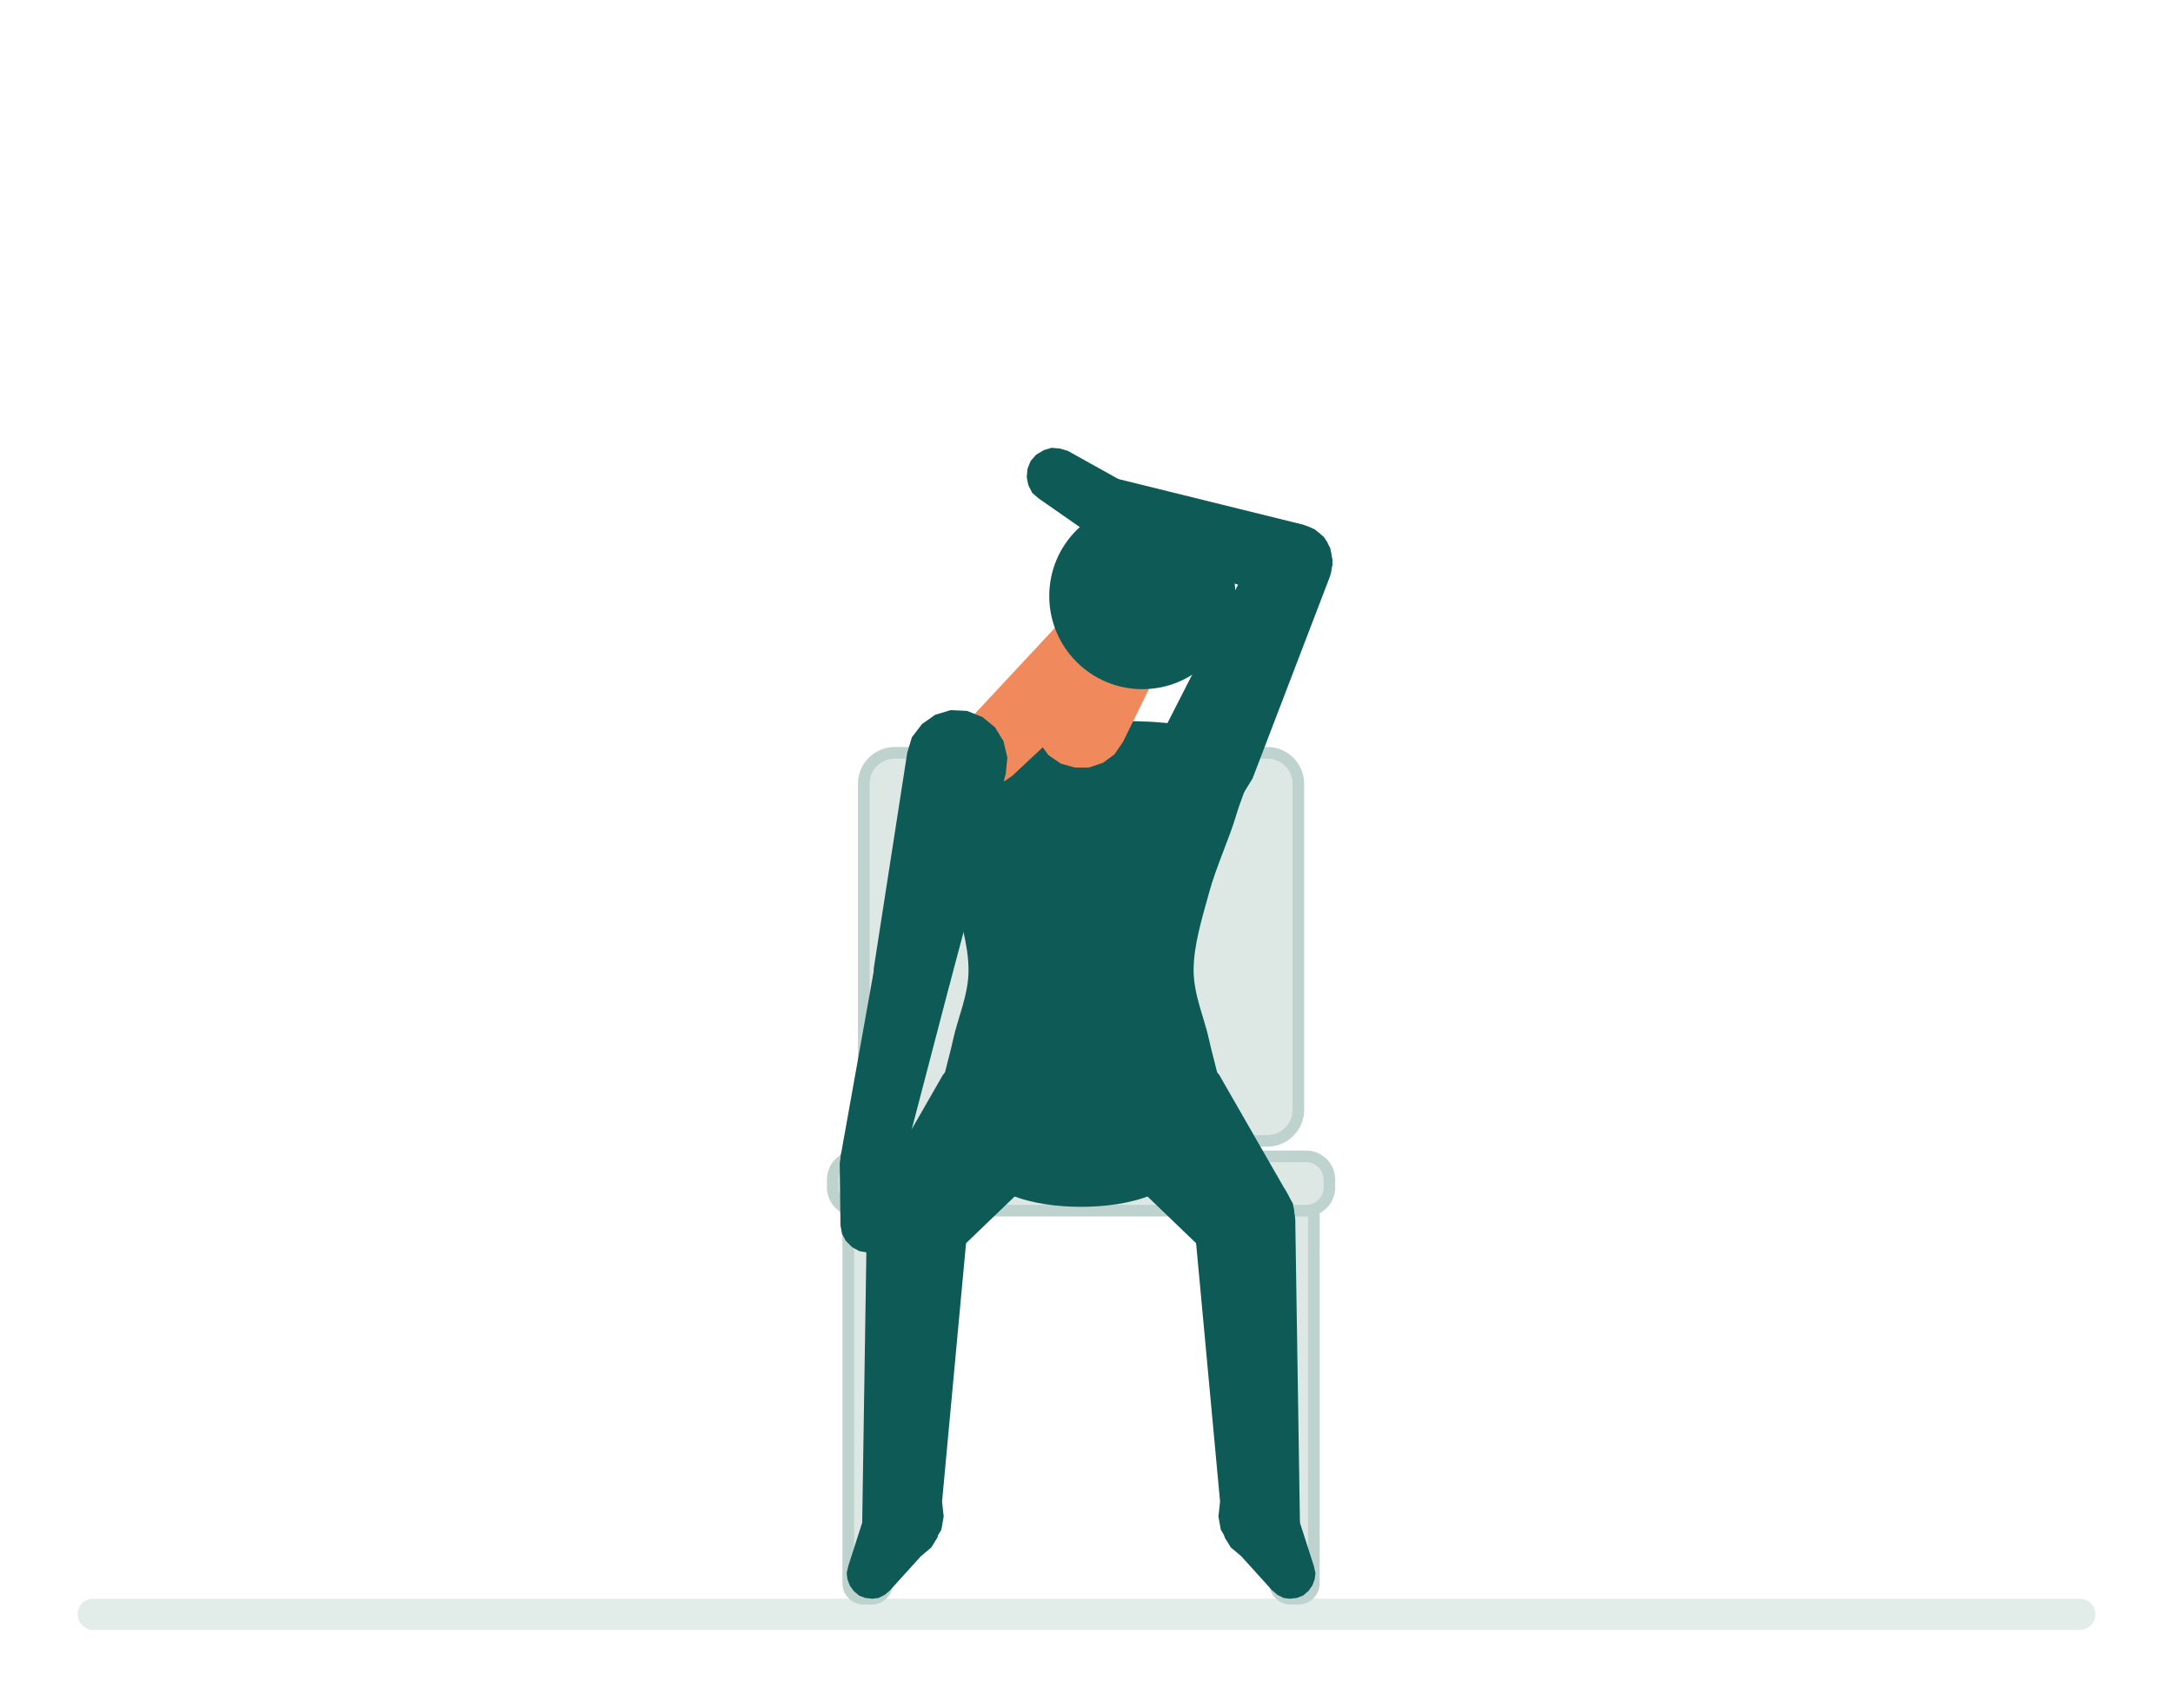
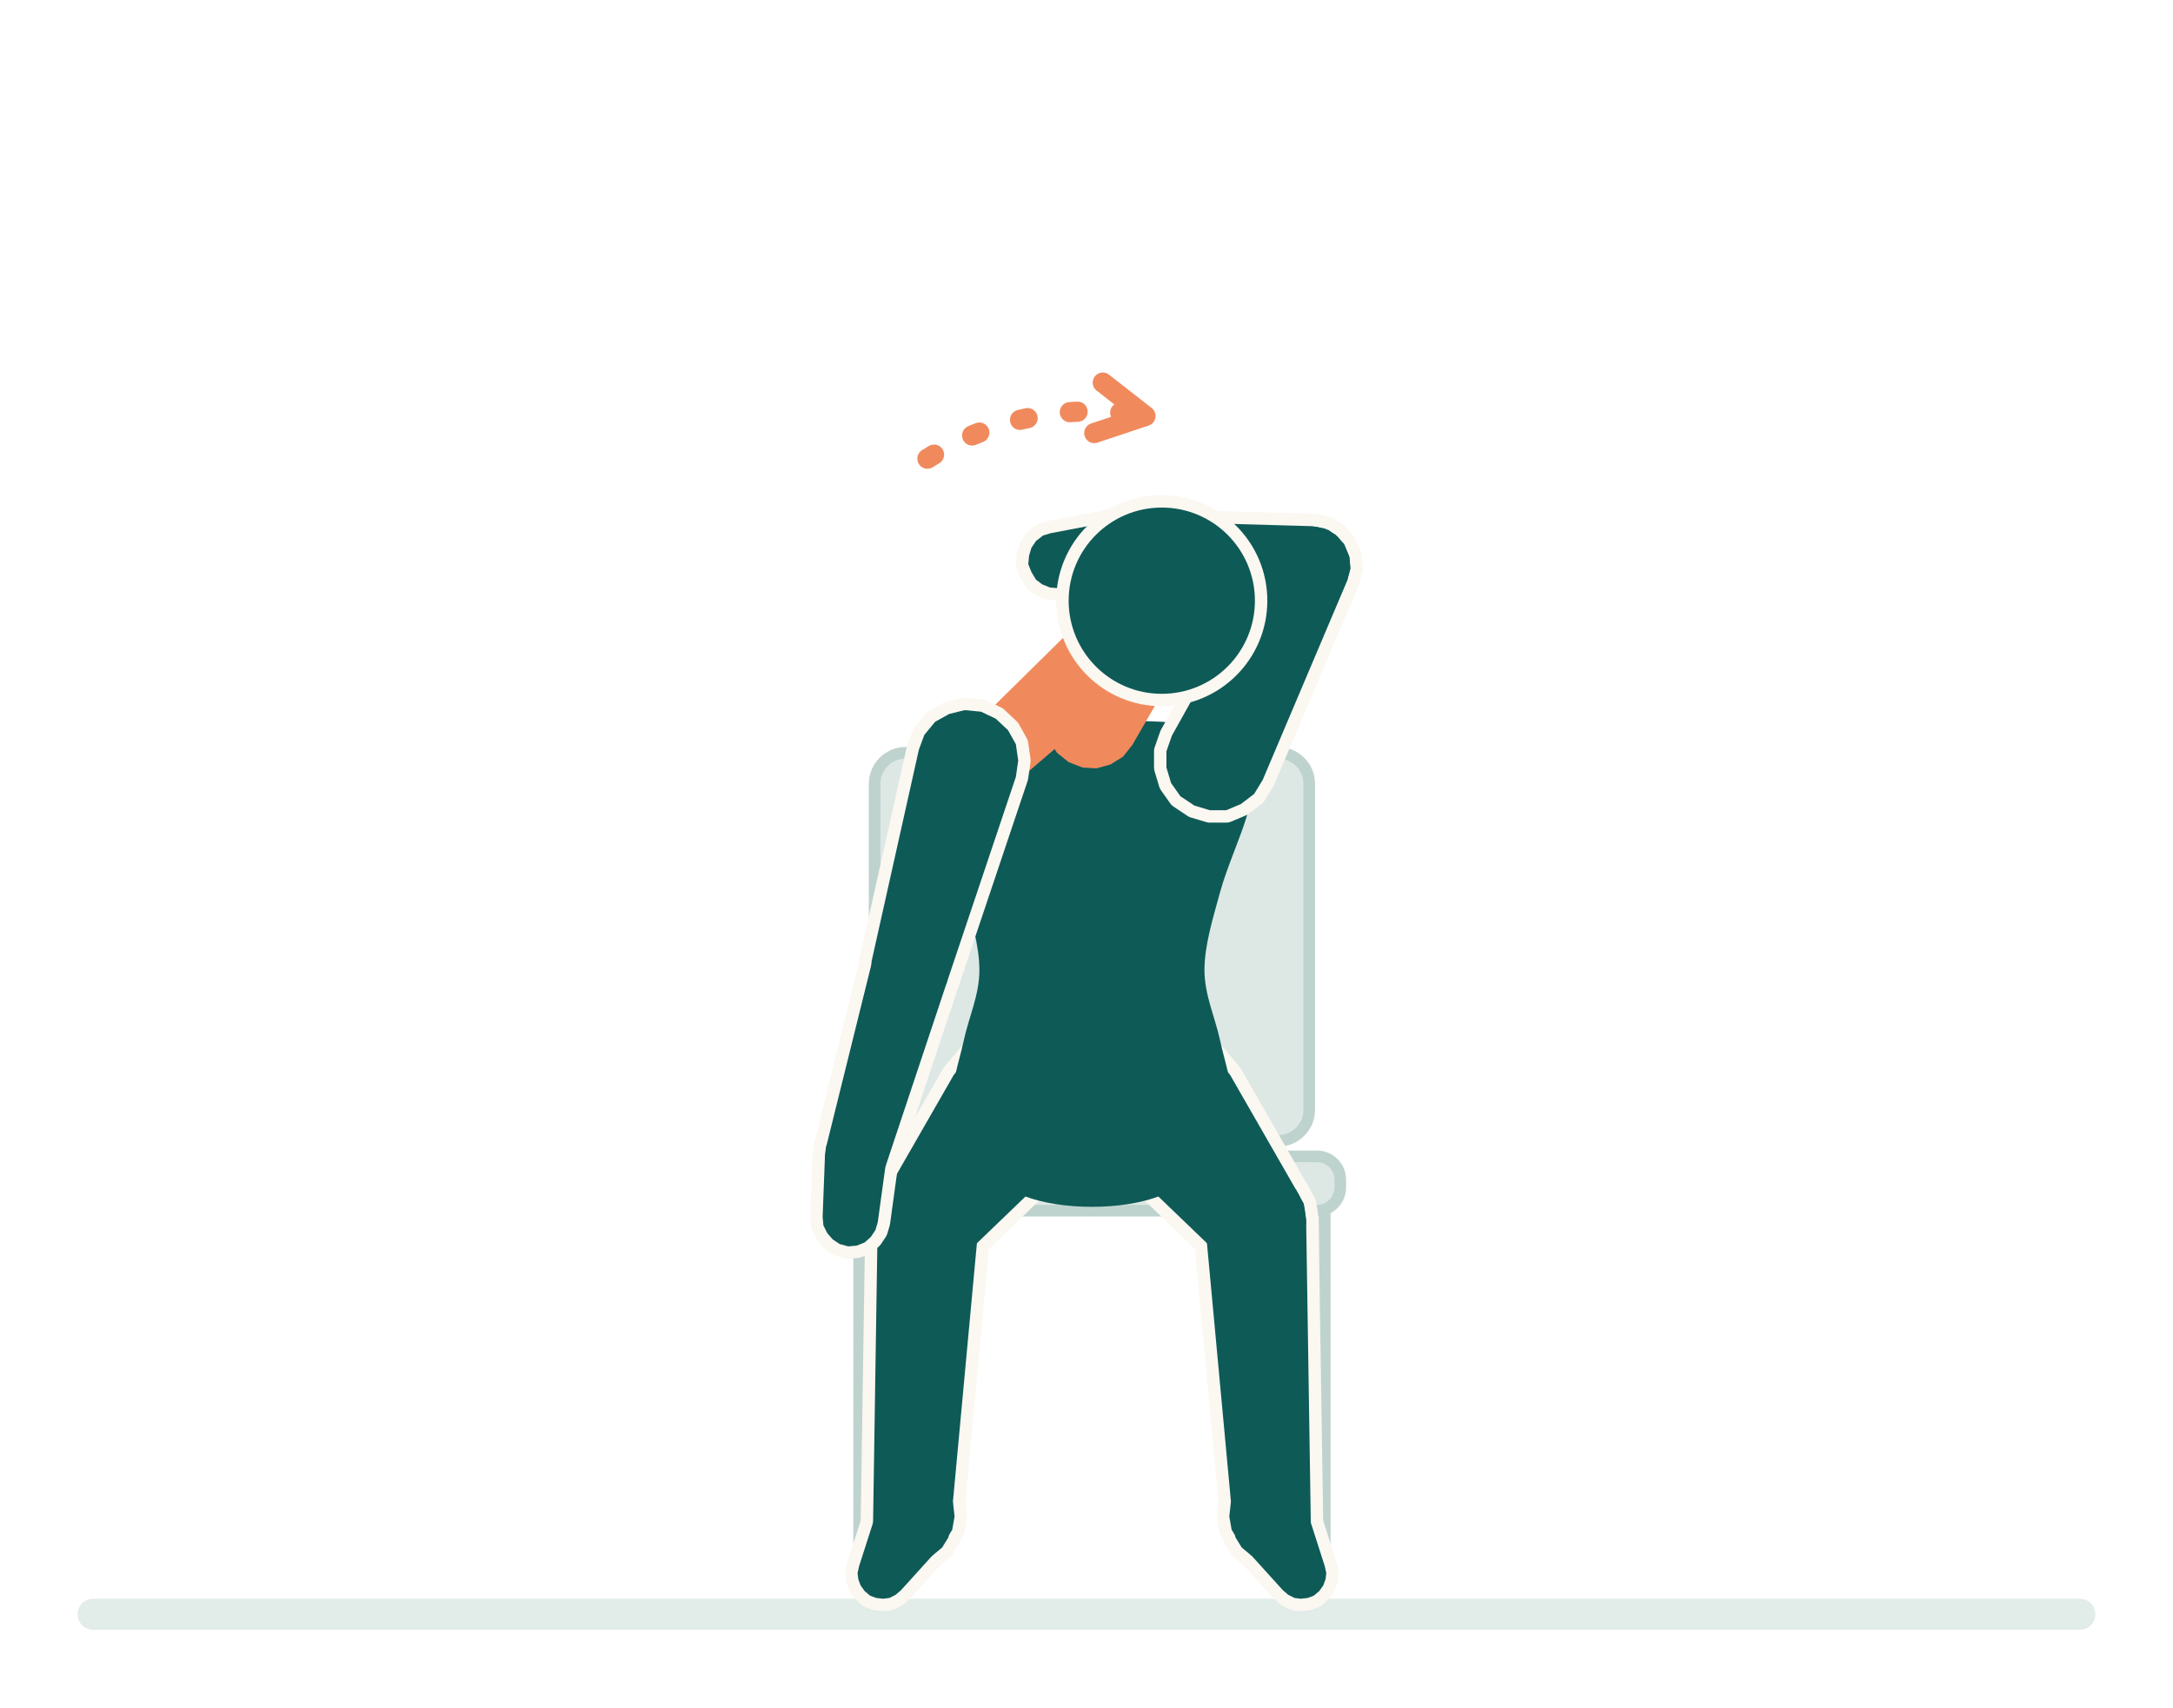
- <svg xmlns="http://www.w3.org/2000/svg" viewBox="-139.3 -143 280 220" width="280" height="220">
+ <svg xmlns="http://www.w3.org/2000/svg" viewBox="-140.7 -143 280 220" width="280" height="220">
  <defs>
    <clipPath id="ej-089-torso">
      <path d="M9 -50C13.3 -49.7 14.9 -49.4 17 -48.5C19.1 -47.6 21 -46.2 21.5 -44.5C22 -42.7 20.8 -40.7 20 -38C19.2 -35.2 17.4 -31.3 16.5 -28C15.6 -24.7 14.5 -21.2 14.5 -18C14.5 -14.8 15.9 -11.8 16.5 -9C17.1 -6.2 18.1 -3.5 18 -1C17.9 1.5 17.5 4 16 6C14.5 8 11.7 9.9 9 11C6.3 12.1 3 12.5 0 12.5C-3 12.5 -6.3 12.1 -9 11C-11.7 9.9 -14.5 8 -16 6C-17.5 4 -17.9 1.5 -18 -1C-18.1 -3.5 -17.1 -6.2 -16.5 -9C-15.9 -11.8 -14.5 -14.8 -14.5 -18C-14.5 -21.2 -15.6 -24.7 -16.5 -28C-17.4 -31.3 -19.2 -35.2 -20 -38C-20.8 -40.7 -22 -42.7 -21.5 -44.5C-21 -46.2 -19.1 -47.6 -17 -48.5C-14.9 -49.4 -13.3 -49.7 -9 -50C-4.7 -50.2 4.7 -50.2 9 -50Z" />
    </clipPath>
  </defs>
-   <line x1="-127.3" y1="65" x2="128.7" y2="65" stroke="#E2ECE9" stroke-width="4" stroke-linecap="round" />
+   <line x1="-128.7" y1="65" x2="127.3" y2="65" stroke="#E2ECE9" stroke-width="4" stroke-linecap="round" />
  <rect x="-28" y="-46" width="56" height="50" rx="4" fill="#DDE8E5" stroke="#BFD3CE" stroke-width="1.5" />
  <rect x="-30" y="10" width="5" height="53" rx="2" fill="#DDE8E5" stroke="#BFD3CE" stroke-width="1.5" />
  <rect x="25" y="10" width="5" height="53" rx="2" fill="#DDE8E5" stroke="#BFD3CE" stroke-width="1.5" />
  <rect x="-32" y="6" width="64" height="7" rx="3" fill="#DDE8E5" stroke="#BFD3CE" stroke-width="1.5" />
-   <path d="M-16.6 18.9L-18.1 20L-19.9 20.6L-21.7 20.7L-23.5 20.3L-25.1 19.4L-26.4 18L-27.3 16.4L-27.6 14.5L-27.4 12.7L-26.7 11L-17.8 -4.5L-15.8 -6.9L-13.2 -8.4L-10.2 -9L-7.2 -8.5L-4.5 -7.1L-2.4 -4.8L-1.2 -2L-1.1 1.1L-1.9 4L-3.7 6.5Z" fill="#0E5A57" />
-   <path d="M-18.2 53.6L-18.5 55.1L-19.3 56.4L-20.5 57.4L-21.9 58L-23.4 58.1L-24.9 57.8L-26.2 57.1L-27.3 55.9L-27.9 54.6L-28.2 53.1L-27.6 14.1L-27.3 12.1L-26.3 10.3L-24.7 8.8L-22.8 8L-20.8 7.7L-18.7 8.2L-17 9.2L-15.6 10.8L-14.8 12.7L-14.6 14.8Z" fill="#0E5A57" />
-   <path d="M-24.6 61.9L-25.3 62.5L-26.1 62.9L-26.9 63L-27.8 62.9L-28.6 62.6L-29.3 62L-29.8 61.3L-30.1 60.5L-30.2 59.7L-30 58.8L-27.4 50.7L-26.6 49.2L-25.2 48L-23.6 47.4L-21.8 47.3L-20.2 47.9L-18.8 49.1L-17.9 50.6L-17.7 52.4L-18 54.1L-18.9 55.6Z" fill="#0E5A57" />
-   <path d="M26.7 11L27.4 12.7L27.6 14.5L27.3 16.4L26.4 18L25.1 19.4L23.5 20.3L21.7 20.7L19.9 20.6L18.1 20L16.6 18.9L3.7 6.5L1.9 4L1.1 1.1L1.2 -2L2.4 -4.8L4.5 -7.1L7.2 -8.5L10.2 -9L13.2 -8.4L15.8 -6.9L17.8 -4.5Z" fill="#0E5A57" />
-   <path d="M28.2 53.1L27.9 54.6L27.3 55.9L26.2 57.1L24.9 57.8L23.4 58.1L21.9 58L20.5 57.4L19.3 56.4L18.5 55.1L18.2 53.6L14.6 14.8L14.8 12.7L15.6 10.8L17 9.2L18.7 8.2L20.8 7.7L22.8 8L24.7 8.8L26.3 10.3L27.3 12.1L27.6 14.1Z" fill="#0E5A57" />
-   <path d="M30 58.8L30.2 59.7L30.1 60.5L29.8 61.3L29.3 62L28.6 62.6L27.8 62.9L26.9 63L26.1 62.9L25.3 62.5L24.6 61.9L18.9 55.6L18 54.1L17.7 52.4L17.9 50.6L18.8 49.1L20.2 47.9L21.8 47.3L23.6 47.4L25.2 48L26.6 49.2L27.4 50.7Z" fill="#0E5A57" />
-   <path d="M3.4 -68.4L4.3 -69.7L5.5 -70.6L7 -71.1L8.6 -71.1L10.1 -70.7L11.4 -69.8L12.3 -68.5L12.8 -67L12.8 -65.5L12.4 -64L4.5 -47.8L3.6 -46.5L2.3 -45.6L0.9 -45.1L-0.7 -45L-2.2 -45.5L-3.5 -46.4L-4.4 -47.7L-4.9 -49.1L-5 -50.7L-4.5 -52.2Z" fill="#F08A5D" />
+   <g>
+     <path d="M-16.6 18.9L-18.1 20L-19.9 20.6L-21.7 20.7L-23.5 20.3L-25.1 19.4L-26.4 18L-27.3 16.4L-27.6 14.5L-27.4 12.7L-26.7 11L-17.8 -4.5L-15.8 -6.9L-13.2 -8.4L-10.2 -9L-7.2 -8.5L-4.5 -7.1L-2.4 -4.8L-1.2 -2L-1.1 1.1L-1.9 4L-3.7 6.5Z" fill="#FBF7F1" stroke="#FBF7F1" stroke-width="3.2" stroke-linejoin="round" />
+     <path d="M-18.2 53.6L-18.5 55.1L-19.3 56.4L-20.5 57.4L-21.9 58L-23.4 58.1L-24.9 57.8L-26.2 57.1L-27.3 55.9L-27.9 54.6L-28.2 53.1L-27.6 14.1L-27.3 12.1L-26.3 10.3L-24.7 8.8L-22.8 8L-20.8 7.7L-18.7 8.2L-17 9.2L-15.6 10.8L-14.8 12.7L-14.6 14.8Z" fill="#FBF7F1" stroke="#FBF7F1" stroke-width="3.2" stroke-linejoin="round" />
+     <path d="M-24.6 61.9L-25.3 62.5L-26.1 62.9L-26.9 63L-27.8 62.9L-28.6 62.6L-29.3 62L-29.8 61.3L-30.1 60.5L-30.2 59.7L-30 58.8L-27.4 50.7L-26.6 49.2L-25.2 48L-23.6 47.4L-21.8 47.3L-20.2 47.9L-18.8 49.1L-17.9 50.6L-17.7 52.4L-18 54.1L-18.9 55.6Z" fill="#FBF7F1" stroke="#FBF7F1" stroke-width="3.2" stroke-linejoin="round" />
+     <path d="M-16.6 18.9L-18.1 20L-19.9 20.6L-21.7 20.7L-23.5 20.3L-25.1 19.4L-26.4 18L-27.3 16.4L-27.6 14.5L-27.4 12.7L-26.7 11L-17.8 -4.5L-15.8 -6.9L-13.2 -8.4L-10.2 -9L-7.2 -8.5L-4.5 -7.1L-2.4 -4.8L-1.2 -2L-1.1 1.1L-1.9 4L-3.7 6.5Z" fill="#0E5A57" />
+     <path d="M-18.2 53.6L-18.5 55.1L-19.3 56.4L-20.5 57.4L-21.9 58L-23.4 58.1L-24.9 57.8L-26.2 57.1L-27.3 55.9L-27.9 54.6L-28.2 53.1L-27.6 14.1L-27.3 12.1L-26.3 10.3L-24.7 8.8L-22.8 8L-20.8 7.7L-18.7 8.2L-17 9.2L-15.6 10.8L-14.8 12.7L-14.6 14.8Z" fill="#0E5A57" />
+     <path d="M-24.6 61.9L-25.3 62.5L-26.1 62.9L-26.9 63L-27.8 62.9L-28.6 62.6L-29.3 62L-29.8 61.3L-30.1 60.5L-30.2 59.7L-30 58.8L-27.4 50.7L-26.6 49.2L-25.2 48L-23.6 47.4L-21.8 47.3L-20.2 47.9L-18.8 49.1L-17.9 50.6L-17.7 52.4L-18 54.1L-18.9 55.6Z" fill="#0E5A57" />
+   </g>
+   <g>
+     <path d="M26.7 11L27.4 12.7L27.6 14.5L27.3 16.4L26.4 18L25.1 19.4L23.5 20.3L21.7 20.7L19.9 20.6L18.1 20L16.6 18.9L3.7 6.5L1.9 4L1.1 1.1L1.2 -2L2.4 -4.8L4.5 -7.1L7.2 -8.5L10.2 -9L13.2 -8.4L15.8 -6.9L17.8 -4.5Z" fill="#FBF7F1" stroke="#FBF7F1" stroke-width="3.2" stroke-linejoin="round" />
+     <path d="M28.2 53.1L27.9 54.6L27.3 55.9L26.2 57.1L24.9 57.8L23.4 58.1L21.9 58L20.5 57.4L19.3 56.4L18.5 55.1L18.2 53.6L14.6 14.8L14.8 12.7L15.6 10.8L17 9.2L18.7 8.2L20.8 7.7L22.8 8L24.7 8.8L26.3 10.3L27.3 12.1L27.6 14.1Z" fill="#FBF7F1" stroke="#FBF7F1" stroke-width="3.2" stroke-linejoin="round" />
+     <path d="M30 58.8L30.2 59.7L30.1 60.5L29.8 61.3L29.3 62L28.6 62.6L27.8 62.9L26.9 63L26.1 62.9L25.3 62.5L24.6 61.9L18.9 55.6L18 54.1L17.7 52.4L17.9 50.6L18.8 49.1L20.2 47.9L21.8 47.3L23.6 47.4L25.2 48L26.6 49.2L27.4 50.7Z" fill="#FBF7F1" stroke="#FBF7F1" stroke-width="3.2" stroke-linejoin="round" />
+     <path d="M26.7 11L27.4 12.7L27.6 14.5L27.3 16.4L26.4 18L25.1 19.4L23.5 20.3L21.7 20.7L19.9 20.6L18.1 20L16.6 18.9L3.7 6.5L1.9 4L1.1 1.1L1.2 -2L2.4 -4.8L4.5 -7.1L7.2 -8.5L10.2 -9L13.2 -8.4L15.8 -6.9L17.8 -4.5Z" fill="#0E5A57" />
+     <path d="M28.2 53.1L27.9 54.6L27.3 55.9L26.2 57.1L24.9 57.8L23.4 58.1L21.9 58L20.5 57.4L19.3 56.4L18.5 55.1L18.2 53.6L14.6 14.8L14.8 12.7L15.6 10.8L17 9.2L18.7 8.2L20.8 7.7L22.8 8L24.7 8.8L26.3 10.3L27.3 12.1L27.6 14.1Z" fill="#0E5A57" />
+     <path d="M30 58.8L30.2 59.7L30.1 60.5L29.8 61.3L29.3 62L28.6 62.6L27.8 62.9L26.9 63L26.1 62.9L25.3 62.5L24.6 61.9L18.9 55.6L18 54.1L17.7 52.4L17.9 50.6L18.8 49.1L20.2 47.9L21.8 47.3L23.6 47.4L25.2 48L26.6 49.2L27.4 50.7Z" fill="#0E5A57" />
+   </g>
+   <path d="M4.7 -68.1L5.7 -69.3L7 -70.2L8.5 -70.6L10 -70.5L11.5 -69.9L12.7 -68.9L13.6 -67.6L14 -66.1L13.9 -64.5L13.3 -63.1L4.3 -47.5L3.3 -46.3L2 -45.4L0.5 -45L-1 -45.1L-2.5 -45.7L-3.7 -46.7L-4.6 -48L-5 -49.5L-4.9 -51L-4.3 -52.5Z" fill="#F08A5D" />
  <path d="M9 -50C13.3 -49.7 14.9 -49.4 17 -48.5C19.1 -47.6 21 -46.2 21.5 -44.5C22 -42.7 20.8 -40.7 20 -38C19.2 -35.2 17.4 -31.3 16.5 -28C15.6 -24.7 14.5 -21.2 14.5 -18C14.5 -14.8 15.9 -11.8 16.5 -9C17.1 -6.2 18.1 -3.5 18 -1C17.9 1.5 17.5 4 16 6C14.5 8 11.7 9.9 9 11C6.3 12.1 3 12.5 0 12.5C-3 12.5 -6.3 12.1 -9 11C-11.7 9.9 -14.5 8 -16 6C-17.5 4 -17.9 1.5 -18 -1C-18.1 -3.5 -17.1 -6.2 -16.5 -9C-15.9 -11.8 -14.5 -14.8 -14.5 -18C-14.5 -21.2 -15.6 -24.7 -16.5 -28C-17.4 -31.3 -19.2 -35.2 -20 -38C-20.8 -40.7 -22 -42.7 -21.5 -44.5C-21 -46.2 -19.1 -47.6 -17 -48.5C-14.9 -49.4 -13.3 -49.7 -9 -50C-4.7 -50.2 4.7 -50.2 9 -50Z" fill="#0E5A57" />
-   <path d="M3.9 -69.9L5.3 -71L6.9 -71.6L8.7 -71.6L10.3 -71.1L11.8 -70.1L12.8 -68.6L13.3 -67L13.3 -65.2L12.7 -63.5L11.6 -62.2L-8.9 -43L-10.1 -42.2L-11.4 -41.8L-12.8 -41.8L-14.1 -42.3L-15.2 -43.1L-16 -44.2L-16.4 -45.5L-16.5 -46.9L-16.1 -48.2L-15.3 -49.3Z" fill="#F08A5D" />
-   <path d="M2.5 -68.8L3.6 -70.3L5.1 -71.5L6.8 -72.1L8.7 -72.1L10.5 -71.6L12.1 -70.5L13.2 -69L13.8 -67.2L13.8 -65.3L13.3 -63.5L5.4 -47.4L4.3 -45.8L2.8 -44.7L1 -44.1L-0.8 -44.1L-2.6 -44.6L-4.2 -45.7L-5.3 -47.2L-5.9 -49L-5.9 -50.8L-5.4 -52.6Z" fill="#F08A5D" />
-   <circle cx="7.9" cy="-66.2" r="12" fill="#0E5A57" />
-   <path d="M-16.9 -16.3L-17.5 -14.9L-18.5 -13.8L-19.8 -13L-21.2 -12.6L-22.7 -12.7L-24.1 -13.2L-25.3 -14.1L-26.2 -15.4L-26.7 -16.8L-26.7 -18.3L-22.4 -46L-21.8 -48L-20.5 -49.7L-18.8 -50.9L-16.8 -51.5L-14.7 -51.4L-12.7 -50.6L-11.1 -49.3L-10 -47.5L-9.5 -45.4L-9.7 -43.3Z" fill="#0E5A57" />
-   <path d="M-23.2 7.8L-23.7 9L-24.5 9.9L-25.5 10.5L-26.7 10.8L-27.9 10.7L-29.1 10.3L-30 9.5L-30.7 8.5L-31 7.3L-31 6.1L-26.6 -18.5L-26.1 -20L-25.1 -21.2L-23.8 -22.1L-22.2 -22.6L-20.6 -22.5L-19.1 -21.9L-17.9 -20.8L-17.1 -19.5L-16.7 -17.9L-16.9 -16.3Z" fill="#0E5A57" />
-   <path d="M-23.8 15.1L-24 16.2L-24.6 17.1L-25.4 17.8L-26.4 18.3L-27.5 18.4L-28.6 18.2L-29.5 17.7L-30.3 16.9L-30.8 16L-31 14.9L-31.1 6.9L-30.9 5.6L-30.3 4.5L-29.4 3.6L-28.2 3L-26.9 2.8L-25.7 3.1L-24.6 3.7L-23.7 4.7L-23.2 5.9L-23.1 7.2Z" fill="#0E5A57" />
-   <path d="M22.9 -72.9L23.8 -74.1L25 -75L26.5 -75.5L28 -75.5L29.4 -75.1L30.7 -74.3L31.7 -73.2L32.2 -71.8L32.4 -70.3L32.1 -68.8L22.1 -42.7L21 -40.9L19.4 -39.5L17.5 -38.7L15.4 -38.5L13.4 -39.1L11.6 -40.2L10.3 -41.9L9.6 -43.9L9.6 -46L10.2 -48Z" fill="#0E5A57" />
-   <path d="M2.1 -73.7L1 -74.2L0.1 -75.1L-0.4 -76.2L-0.6 -77.4L-0.5 -78.6L0 -79.7L0.8 -80.6L1.9 -81.2L3.1 -81.5L4.3 -81.4L28.6 -75.4L30.1 -74.8L31.3 -73.8L32.1 -72.4L32.4 -70.8L32.2 -69.2L31.5 -67.8L30.4 -66.6L29 -65.8L27.4 -65.6L25.8 -65.8Z" fill="#0E5A57" />
-   <path d="M-5.5 -78.8L-6.3 -79.5L-6.8 -80.5L-7 -81.5L-6.9 -82.6L-6.5 -83.6L-5.8 -84.4L-4.8 -85L-3.8 -85.3L-2.7 -85.2L-1.7 -84.9L5.3 -81L6.3 -80.2L7 -79.1L7.3 -77.8L7.2 -76.5L6.7 -75.4L5.9 -74.4L4.8 -73.7L3.5 -73.5L2.2 -73.6L1.1 -74.2Z" fill="#0E5A57" />
+   <path d="M5.1 -69.5L6.6 -70.5L8.2 -71L10 -71L11.7 -70.4L13 -69.3L14 -67.8L14.5 -66.1L14.4 -64.4L13.7 -62.8L12.6 -61.4L-9.1 -42.8L-10.2 -42.1L-11.6 -41.8L-12.9 -41.9L-14.2 -42.3L-15.3 -43.2L-16.1 -44.3L-16.5 -45.7L-16.4 -47L-16 -48.3L-15.2 -49.5Z" fill="#F08A5D" />
+   <path d="M3.8 -68.6L5 -70L6.6 -71.1L8.4 -71.6L10.2 -71.5L12 -70.8L13.5 -69.6L14.5 -68L15 -66.2L14.9 -64.3L14.2 -62.6L5.2 -47L4 -45.5L2.4 -44.5L0.6 -44L-1.2 -44.1L-3 -44.8L-4.5 -46L-5.5 -47.6L-6 -49.4L-5.9 -51.2L-5.2 -53Z" fill="#F08A5D" />
+   <g>
+     <path d="M-18.7 -16.4L-19.4 -15.1L-20.5 -14L-21.8 -13.3L-23.3 -13L-24.8 -13.2L-26.2 -13.8L-27.3 -14.8L-28.1 -16.1L-28.4 -17.6L-28.4 -19.1L-22.3 -46.4L-21.6 -48.3L-20.2 -50L-18.4 -51L-16.4 -51.5L-14.3 -51.3L-12.4 -50.4L-10.8 -48.9L-9.8 -47.1L-9.5 -45L-9.8 -42.9Z" fill="#FBF7F1" stroke="#FBF7F1" stroke-width="3.2" stroke-linejoin="round" />
+     <path d="M-26.6 7.3L-27.2 8.3L-28 9.2L-29.1 9.8L-30.3 10L-31.5 9.8L-32.6 9.3L-33.5 8.5L-34.1 7.4L-34.4 6.3L-34.3 5L-28.3 -19.2L-27.7 -20.7L-26.6 -21.9L-25.2 -22.7L-23.7 -23L-22.1 -22.8L-20.6 -22.1L-19.5 -21L-18.7 -19.6L-18.5 -18L-18.7 -16.4Z" fill="#FBF7F1" stroke="#FBF7F1" stroke-width="3.2" stroke-linejoin="round" />
+     <path d="M-27.6 14.5L-27.9 15.5L-28.5 16.4L-29.3 17.1L-30.3 17.5L-31.4 17.6L-32.5 17.3L-33.4 16.7L-34.1 15.9L-34.6 14.9L-34.7 13.8L-34.4 5.9L-34.2 4.6L-33.5 3.5L-32.5 2.6L-31.4 2.1L-30.1 2L-28.8 2.3L-27.7 3L-26.9 4L-26.5 5.3L-26.5 6.5Z" fill="#FBF7F1" stroke="#FBF7F1" stroke-width="3.2" stroke-linejoin="round" />
+     <path d="M-18.7 -16.4L-19.4 -15.1L-20.5 -14L-21.8 -13.3L-23.3 -13L-24.8 -13.2L-26.2 -13.8L-27.3 -14.8L-28.1 -16.1L-28.4 -17.6L-28.4 -19.1L-22.3 -46.4L-21.6 -48.3L-20.2 -50L-18.4 -51L-16.4 -51.5L-14.3 -51.3L-12.4 -50.4L-10.8 -48.9L-9.8 -47.1L-9.5 -45L-9.8 -42.9Z" fill="#0E5A57" />
+     <path d="M-26.6 7.3L-27.2 8.3L-28 9.2L-29.1 9.8L-30.3 10L-31.5 9.8L-32.6 9.3L-33.5 8.5L-34.1 7.4L-34.4 6.3L-34.3 5L-28.3 -19.2L-27.7 -20.7L-26.6 -21.9L-25.2 -22.7L-23.7 -23L-22.1 -22.8L-20.6 -22.1L-19.5 -21L-18.7 -19.6L-18.5 -18L-18.7 -16.4Z" fill="#0E5A57" />
+     <path d="M-27.6 14.5L-27.9 15.5L-28.5 16.4L-29.3 17.1L-30.3 17.5L-31.4 17.6L-32.5 17.3L-33.4 16.7L-34.1 15.9L-34.6 14.9L-34.7 13.8L-34.4 5.9L-34.2 4.6L-33.5 3.5L-32.5 2.6L-31.4 2.1L-30.1 2L-28.8 2.3L-27.7 3L-26.9 4L-26.5 5.3L-26.5 6.5Z" fill="#0E5A57" />
+   </g>
+   <g>
+     <path d="M23.9 -72.6L24.8 -73.8L26.1 -74.7L27.5 -75.1L29 -75.1L30.5 -74.7L31.7 -73.8L32.6 -72.6L33.2 -71.2L33.3 -69.7L32.9 -68.2L22 -42.5L20.9 -40.7L19.2 -39.4L17.3 -38.6L15.2 -38.6L13.2 -39.2L11.4 -40.4L10.2 -42.1L9.6 -44.1L9.6 -46.2L10.3 -48.2Z" fill="#FBF7F1" stroke="#FBF7F1" stroke-width="3.2" stroke-linejoin="round" />
+     <path d="M2.9 -67.9L1.7 -68.3L0.7 -68.9L-0.1 -69.8L-0.6 -71L-0.7 -72.2L-0.4 -73.4L0.2 -74.4L1.1 -75.3L2.2 -75.8L3.5 -75.9L28.4 -75.2L30 -74.9L31.4 -74.1L32.5 -72.9L33.1 -71.4L33.3 -69.8L32.9 -68.3L32.1 -66.9L30.8 -65.9L29.3 -65.3L27.7 -65.2Z" fill="#FBF7F1" stroke="#FBF7F1" stroke-width="3.2" stroke-linejoin="round" />
+     <path d="M-4.3 -67.2L-5.4 -67.3L-6.4 -67.7L-7.2 -68.3L-7.8 -69.3L-8.2 -70.3L-8.1 -71.4L-7.8 -72.4L-7.2 -73.3L-6.3 -74L-5.3 -74.3L2.6 -75.8L3.9 -75.9L5.1 -75.5L6.2 -74.7L6.9 -73.7L7.3 -72.5L7.3 -71.2L6.8 -70L6 -69L4.9 -68.2L3.7 -67.9Z" fill="#FBF7F1" stroke="#FBF7F1" stroke-width="3.2" stroke-linejoin="round" />
+     <path d="M23.9 -72.6L24.8 -73.8L26.1 -74.7L27.5 -75.1L29 -75.1L30.5 -74.7L31.7 -73.8L32.6 -72.6L33.2 -71.2L33.3 -69.7L32.9 -68.2L22 -42.5L20.9 -40.7L19.2 -39.4L17.3 -38.6L15.2 -38.6L13.2 -39.2L11.4 -40.4L10.2 -42.1L9.6 -44.1L9.6 -46.2L10.3 -48.2Z" fill="#0E5A57" />
+     <path d="M2.9 -67.9L1.7 -68.3L0.7 -68.9L-0.1 -69.8L-0.6 -71L-0.7 -72.2L-0.4 -73.4L0.2 -74.4L1.1 -75.3L2.2 -75.8L3.5 -75.9L28.4 -75.2L30 -74.9L31.4 -74.1L32.5 -72.9L33.1 -71.4L33.3 -69.8L32.9 -68.3L32.1 -66.9L30.8 -65.9L29.3 -65.3L27.7 -65.2Z" fill="#0E5A57" />
+     <path d="M-4.3 -67.2L-5.4 -67.3L-6.4 -67.7L-7.2 -68.3L-7.8 -69.3L-8.2 -70.3L-8.1 -71.4L-7.8 -72.4L-7.2 -73.3L-6.3 -74L-5.3 -74.3L2.6 -75.8L3.9 -75.9L5.1 -75.5L6.2 -74.7L6.9 -73.7L7.3 -72.5L7.3 -71.2L6.8 -70L6 -69L4.9 -68.2L3.7 -67.9Z" fill="#0E5A57" />
+   </g>
+   <circle cx="9" cy="-65.6" r="12" fill="#0E5A57" stroke="#FBF7F1" stroke-width="3.2" paint-order="stroke" />
+   <path d="M-21.2 -83.9A40 40 0 0 1 6.9 -89.4" fill="none" stroke="#F08A5D" stroke-width="2.6" stroke-linecap="round" stroke-dasharray="1 5.5" />
+   <path d="M0.3 -87.2L6.9 -89.4L1.4 -93.7" fill="none" stroke="#F08A5D" stroke-width="2.6" stroke-linecap="round" stroke-linejoin="round" />
</svg>
